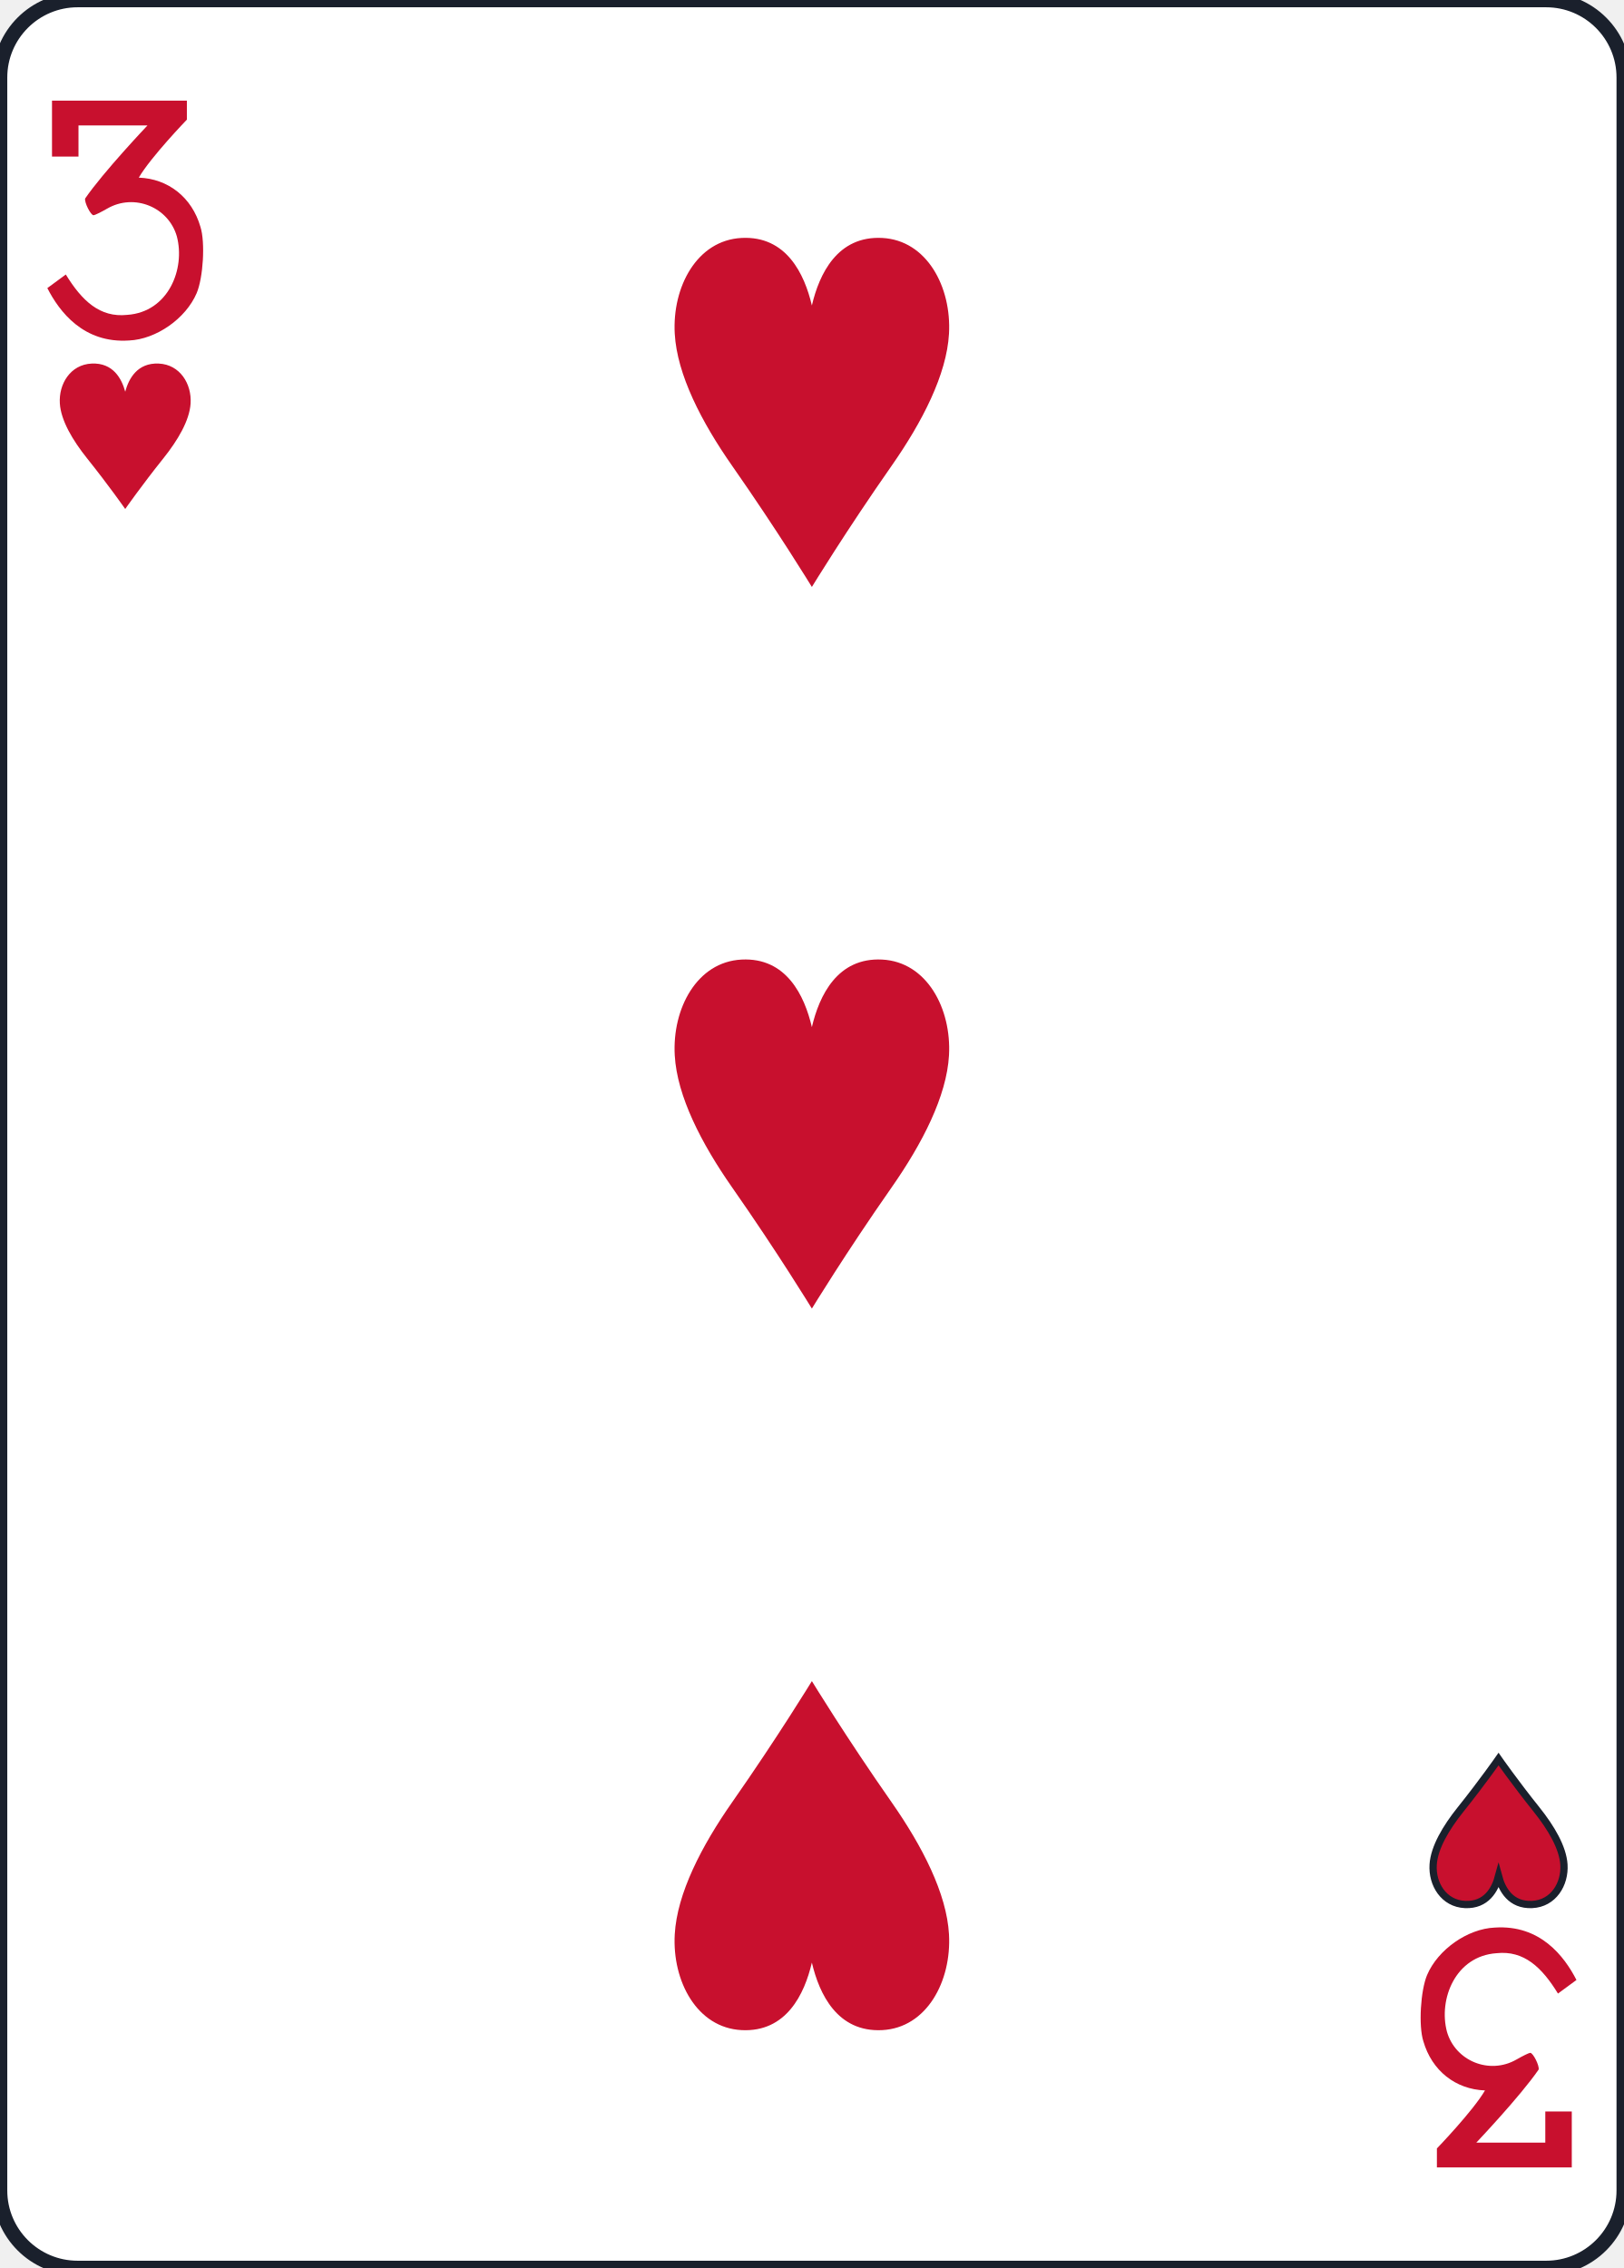
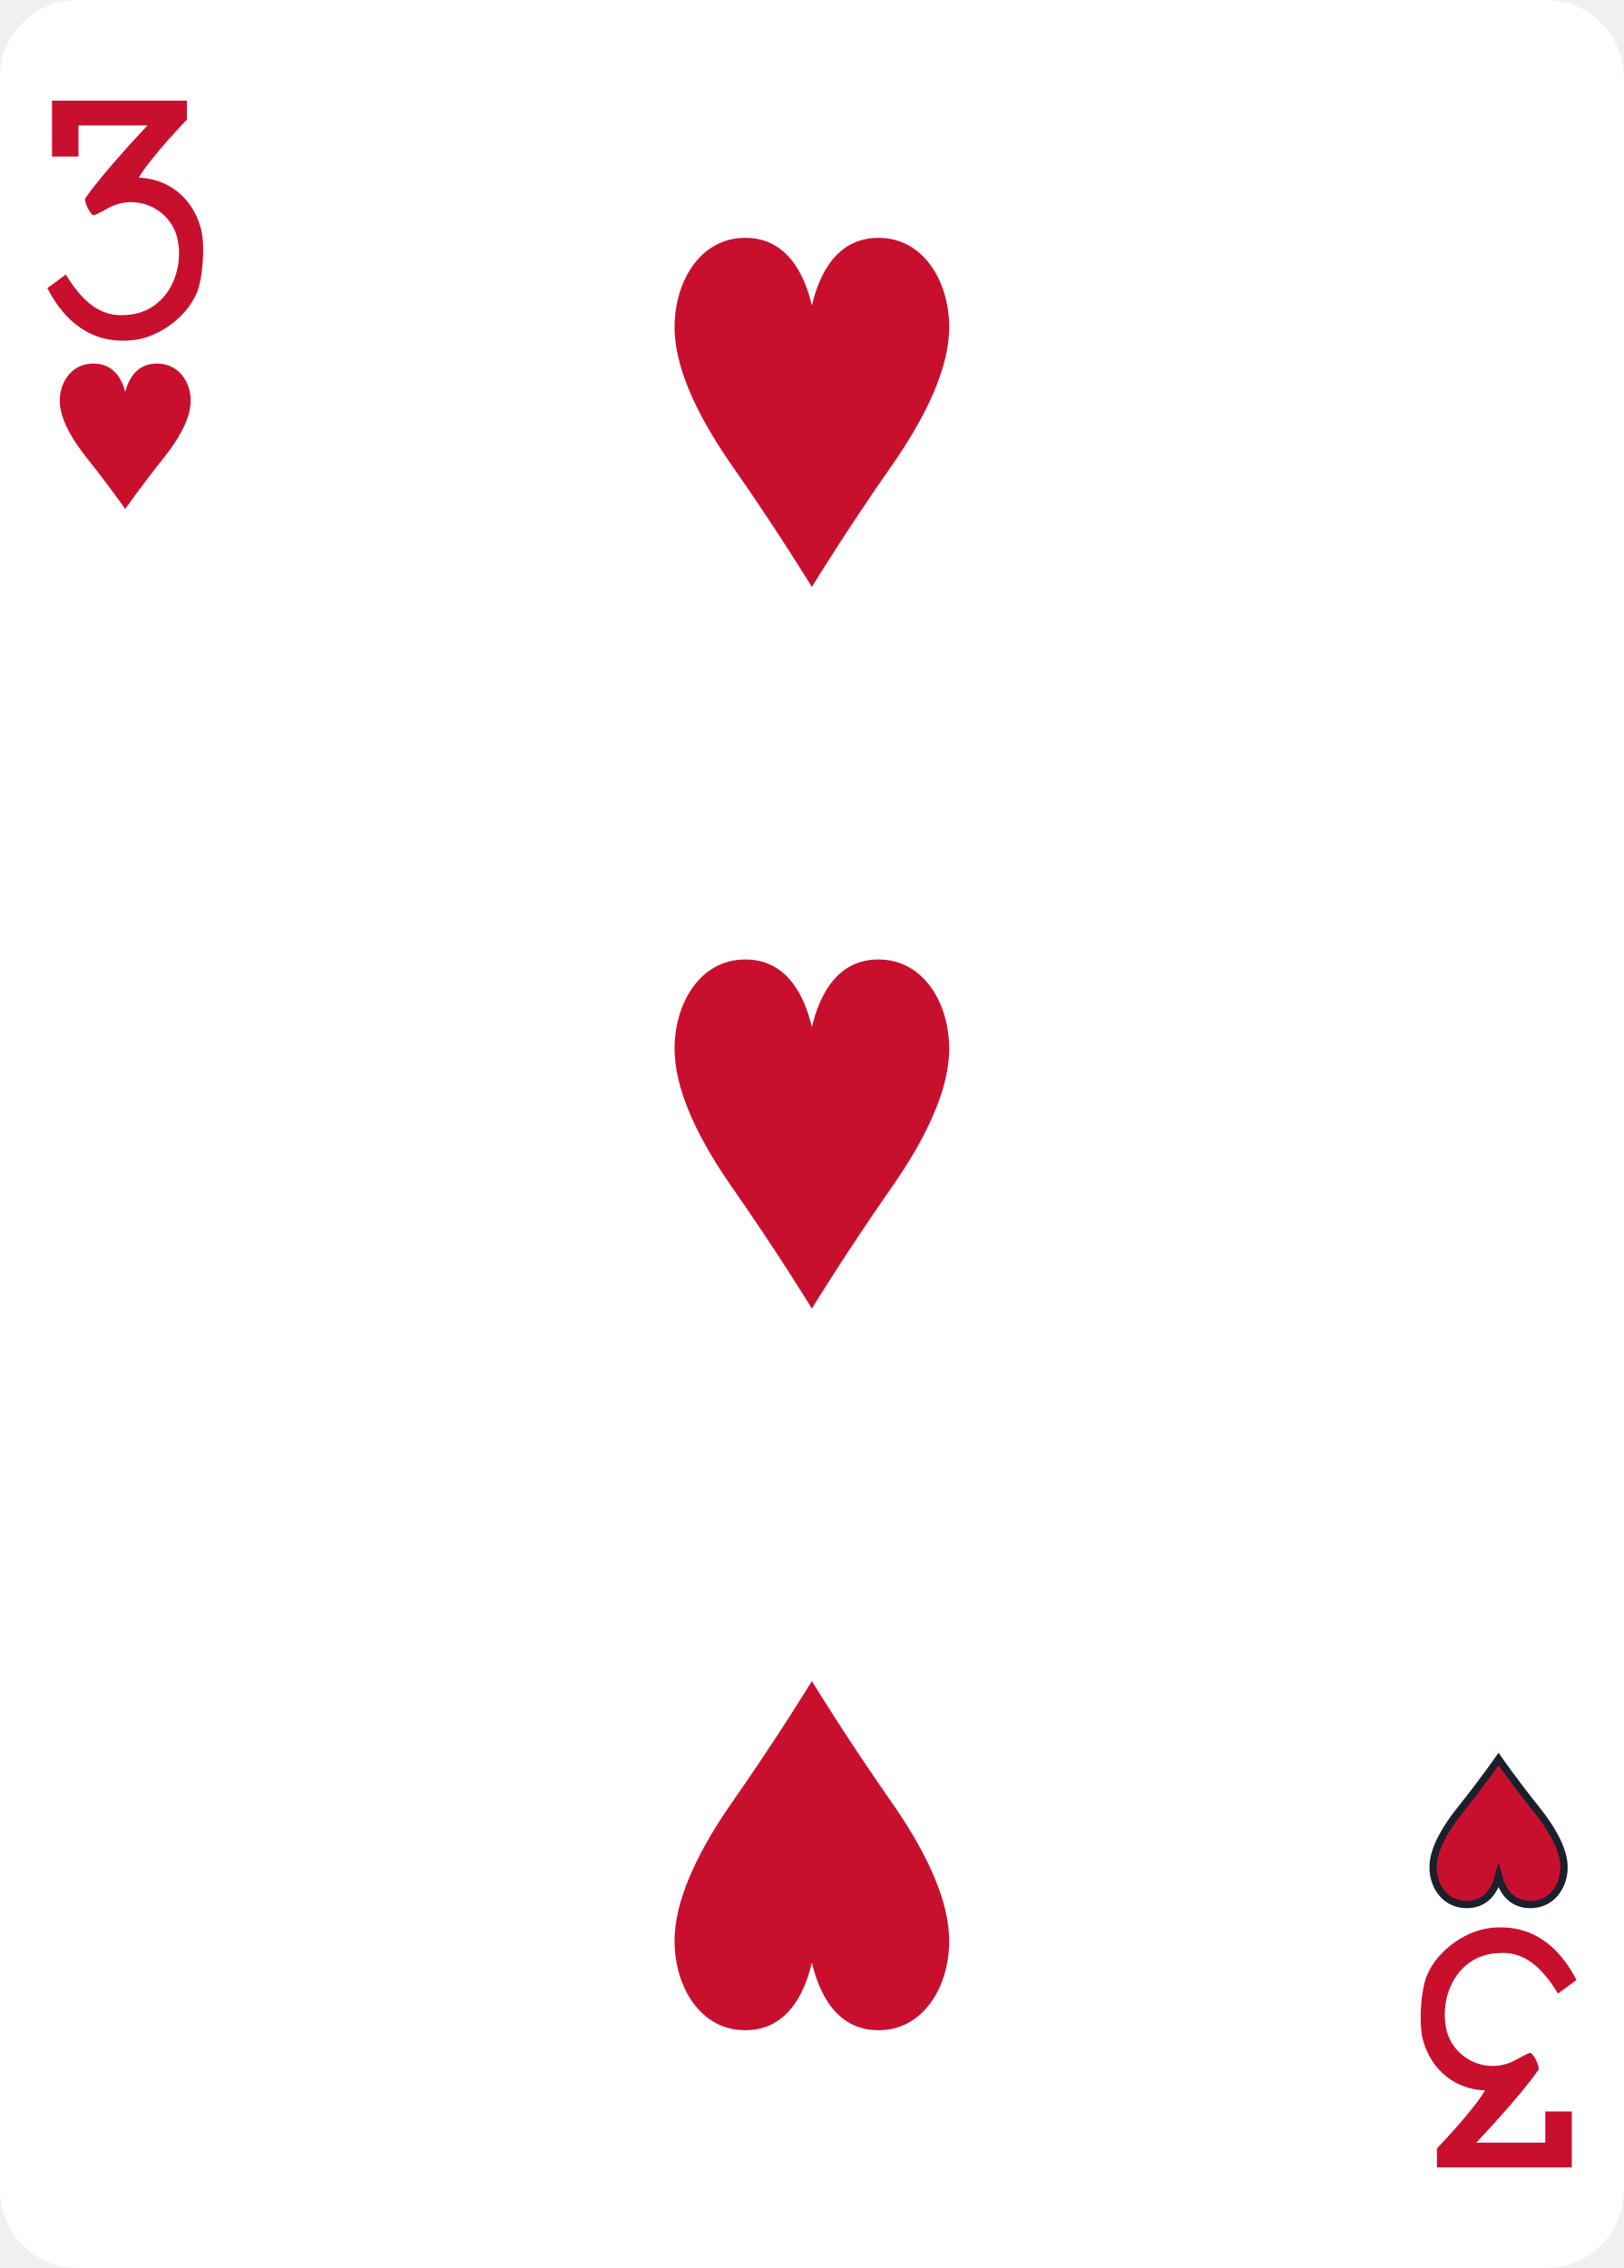
<svg xmlns="http://www.w3.org/2000/svg" width="63mm" height="88mm" viewBox="0 0 238.111 332.599" version="1.1" id="svg8">
  <defs id="defs2" />
  <g id="layer1" transform="translate(840.3834,-360.4284)">
    <g transform="matrix(1.06667,0,0,1.06667,-1918.87,1495.37)" id="HEART-3" style="display:inline">
      <g style="display:inline;opacity:1" id="g9800-8-2" transform="translate(750.645,-1434.28)">
-         <rect ry="10.664" rx="10.678" style="display:inline;fill:#ffffff;fill-opacity:1;stroke:#1A202C;stroke-width:2;stroke-miterlimit:4;stroke-dasharray:none;stroke-opacity:1" id="rect9802-4-3" width="223.228" height="311.811" x="260.433" y="370.276" />
+         <rect ry="10.664" rx="10.678" style="display:inline;fill:#ffffff;fill-opacity:1;stroke:none;stroke-width:2;stroke-miterlimit:4;stroke-dasharray:none;stroke-opacity:1" id="rect9802-4-3" width="223.228" height="311.811" x="260.433" y="370.276" />
      </g>
      <g transform="translate(1011.08,-1064)" style="display:inline;opacity:1" id="g9820-5-5" />
      <g style="display:inline;opacity:1" id="g9826-3-1" transform="translate(1037.67,-1083.91)" />
      <path transform="translate(1123.69,-853.906)" style="display:inline;opacity:1;fill:#c8102e;fill-opacity:1" d="m -95.397,-140.121 c 0,0 -2.225,-3.19 -5.226,-6.94 -2.008,-2.51 -3.613,-5.227 -3.762,-7.568 -0.171,-2.674 1.449,-5.356 4.382,-5.486 2.931,-0.13 4.121,2.062 4.606,3.869 0.484,-1.807 1.674,-3.999 4.606,-3.869 2.933,0.13 4.553,2.813 4.382,5.486 -0.149,2.341 -1.754,5.058 -3.762,7.568 -3.001,3.75 -5.226,6.94 -5.226,6.94 z" id="path9834-5-2" />
      <path transform="translate(1123.69,-853.906)" style="display:inline;opacity:1;fill:#c8102e;fill-opacity:1;stroke:#1A202C;stroke-opacity:1" d="m 93.398,31.743 c 0,0 -2.225,3.19 -5.226,6.94 -2.008,2.51 -3.613,5.227 -3.762,7.568 -0.171,2.674 1.449,5.356 4.382,5.486 2.931,0.13 4.121,-2.062 4.606,-3.869 0.484,1.807 1.674,3.999 4.606,3.869 2.933,-0.13 4.553,-2.813 4.382,-5.486 -0.149,-2.341 -1.754,-5.058 -3.762,-7.568 -3.001,-3.75 -5.226,-6.94 -5.226,-6.94 z" id="path9836-5-8" />
      <path transform="translate(1123.69,-853.906)" style="display:inline;opacity:1;fill:#c8102e;fill-opacity:1" d="m -1,-129.4 c 0,0 -4.666,-7.655 -10.961,-16.656 -4.211,-6.023 -7.578,-12.545 -7.891,-18.163 -0.359,-6.417 3.039,-12.855 9.191,-13.167 6.149,-0.312 8.644,4.948 9.66,9.285 1.016,-4.337 3.512,-9.596 9.66,-9.285 6.152,0.312 9.55,6.75 9.191,13.167 -0.313,5.618 -3.68,12.14 -7.891,18.163 -6.295,9.001 -10.961,16.656 -10.961,16.656 z" id="path9840-3-6" />
      <path transform="translate(1123.69,-853.906)" style="display:inline;opacity:1;fill:#c8102e;fill-opacity:1" d="m -1,-30.189 c 0,0 -4.666,-7.655 -10.961,-16.656 -4.211,-6.023 -7.578,-12.545 -7.891,-18.163 -0.359,-6.417 3.039,-12.855 9.191,-13.167 6.149,-0.312 8.644,4.948 9.66,9.285 1.016,-4.337 3.512,-9.596 9.66,-9.285 6.152,0.312 9.55,6.75 9.191,13.167 -0.313,5.618 -3.68,12.14 -7.891,18.163 -6.295,9.001 -10.961,16.656 -10.961,16.656 z" id="path9850-2-3" />
      <path transform="translate(1123.69,-853.906)" style="display:inline;opacity:1;fill:#c8102e;fill-opacity:1" d="m -1,21.022 c 0,0 -4.666,7.655 -10.961,16.656 -4.211,6.023 -7.578,12.545 -7.891,18.163 -0.359,6.417 3.039,12.855 9.191,13.167 6.149,0.312 8.644,-4.948 9.66,-9.285 1.016,4.337 3.512,9.596 9.66,9.285 6.152,-0.312 9.55,-6.75 9.191,-13.167 -0.313,-5.618 -3.68,-12.14 -7.891,-18.163 -6.295,-9.001 -10.961,-16.656 -10.961,-16.656 z" id="path9854-8-0" />
      <path d="m 1017.584,-1024.396 2.541,-1.869 c 2.205,3.59 4.671,5.955 8.443,5.549 5.66,-0.389 8.005,-6.322 6.821,-10.792 -1.145,-4.011 -5.832,-5.964 -9.558,-3.826 -0.879,0.507 -1.728,0.92 -1.894,0.92 -0.391,0 -1.275,-1.76 -1.155,-2.297 2.501,-3.652 8.573,-10.05 8.573,-10.05 h -9.487 v 4.284 h -3.641 v -7.688 h 18.542 v 2.608 c 0,0 -4.968,5.152 -6.61,7.974 4.043,0.148 7.303,2.711 8.473,6.762 0.683,2.133 0.377,7.012 -0.517,9.115 -1.493,3.505 -5.57,6.349 -9.297,6.513 -6.258,0.42 -9.577,-3.963 -11.234,-7.206 z m 0,0" id="path17-2-9-8-4" style="opacity:1;fill:#c8102e;fill-opacity:1;stroke-width:1;stroke-miterlimit:4;stroke-dasharray:none" />
      <path d="m 1227.799,-791.793 -2.541,1.869 c -2.205,-3.59 -4.671,-5.955 -8.443,-5.549 -5.66,0.389 -8.005,6.322 -6.821,10.792 1.145,4.011 5.832,5.964 9.558,3.826 0.879,-0.507 1.728,-0.92 1.894,-0.92 0.391,0 1.275,1.76 1.155,2.297 -2.501,3.652 -8.573,10.05 -8.573,10.05 h 9.487 v -4.284 h 3.641 v 7.688 h -18.542 v -2.608 c 0,0 4.968,-5.152 6.61,-7.974 -4.043,-0.148 -7.303,-2.71 -8.473,-6.762 -0.683,-2.133 -0.377,-7.012 0.517,-9.115 1.493,-3.505 5.57,-6.349 9.297,-6.513 6.258,-0.42 9.577,3.963 11.234,7.206 z m 0,0" id="path17-5-3-9-1-3" style="opacity:1;fill:#c8102e;fill-opacity:1" />
    </g>
  </g>
  <g id="g862-0" transform="translate(-353.5494,152.7461)">
    <rect style="opacity:1;vector-effect:none;fill:#006614;fill-opacity:1;stroke:#1A202C;stroke-width:1.748;stroke-linecap:butt;stroke-linejoin:miter;stroke-miterlimit:4;stroke-dasharray:none;stroke-dashoffset:0;stroke-opacity:1" id="rect22845-2-8" width="1659.913" height="794.398" x="-356.473" y="-1029.682" rx="144.482" ry="124.682" />
    <text id="text5630-0-9" y="-935.813" x="472.194" style="font-style:normal;font-variant:normal;font-weight:normal;font-stretch:normal;font-size:42.667px;line-height:125%;font-family:Carlito;-inkscape-font-specification:'Carlito, Normal';text-align:center;letter-spacing:0px;word-spacing:0px;writing-mode:lr-tb;text-anchor:middle;fill:#ffffff;fill-opacity:1;stroke:#1A202C;stroke-width:1.067px;stroke-linecap:butt;stroke-linejoin:miter;stroke-opacity:1" xml:space="preserve">
      <tspan style="font-style:normal;font-variant:normal;font-weight:normal;font-stretch:normal;font-size:48px;line-height:125%;font-family:Carlito;-inkscape-font-specification:'Carlito, Normal';text-align:center;writing-mode:lr-tb;text-anchor:middle;fill:#ffffff;fill-opacity:1;stroke-width:1.067px" id="tspan4923-1" y="-935.813" x="472.194">Single Playing Card from:</tspan>
      <tspan style="font-style:normal;font-variant:normal;font-weight:normal;font-stretch:normal;font-size:48px;line-height:125%;font-family:Carlito;-inkscape-font-specification:'Carlito, Normal';text-align:center;writing-mode:lr-tb;text-anchor:middle;fill:#ffffff;fill-opacity:1;stroke-width:1.067px" id="tspan5035-8" y="-875.813" x="472.194">Standard Edition - Color Set - Bordered </tspan>
      <tspan y="-820.48" x="472.194" id="tspan12311-7" />
      <tspan style="font-style:normal;font-variant:normal;font-weight:normal;font-stretch:normal;font-size:48px;line-height:125%;font-family:Carlito;-inkscape-font-specification:'Carlito, Normal';text-align:center;writing-mode:lr-tb;text-anchor:middle;fill:#ffaaaa;fill-opacity:1;stroke-width:1.067px" id="tspan4927-1" y="-762.48" x="472.194">Copyright 2011, 2020 - Chris Aguilar - conjurenation@gmail.com</tspan>
      <tspan id="tspan12344-3" y="-707.147" x="472.194" />
      <tspan style="font-style:normal;font-variant:normal;font-weight:normal;font-stretch:normal;font-size:48px;line-height:125%;font-family:Carlito;-inkscape-font-specification:'Carlito, Normal';text-align:center;writing-mode:lr-tb;text-anchor:middle;fill:#ffffff;fill-opacity:1;stroke-width:1.067px" id="tspan4931-2" y="-649.147" x="472.194">https://totalnonsense.com/open-source-vector-playing-cards/</tspan>
      <tspan id="tspan4929-3" y="-593.813" x="472.194" />
      <tspan style="font-style:normal;font-variant:normal;font-weight:normal;font-stretch:normal;font-size:48px;line-height:125%;font-family:Carlito;-inkscape-font-specification:'Carlito, Normal';text-align:center;writing-mode:lr-tb;text-anchor:middle;fill:#ffaaaa;fill-opacity:1;stroke-width:1.067px" id="tspan4919-5" y="-535.813" x="472.194">Licensed under:</tspan>
      <tspan id="tspan1594-5-6" style="font-style:normal;font-variant:normal;font-weight:normal;font-stretch:normal;font-size:48px;line-height:125%;font-family:Carlito;-inkscape-font-specification:'Carlito, Normal';text-align:center;writing-mode:lr-tb;text-anchor:middle;fill:#ffaaaa;fill-opacity:1;stroke-width:1.067px" y="-475.813" x="472.194">LGPL 3.0</tspan>
      <tspan style="font-style:normal;font-variant:normal;font-weight:normal;font-stretch:normal;font-size:48px;line-height:125%;font-family:Carlito;-inkscape-font-specification:'Carlito, Normal';text-align:center;writing-mode:lr-tb;text-anchor:middle;fill:#ffaaaa;fill-opacity:1;stroke-width:1.067px" y="-415.813" x="472.194" id="tspan12253-3-1">https://www.gnu.org/licenses/lgpl-3.0.html</tspan>
      <tspan id="tspan5031-6" y="-360.48" x="472.194" />
      <tspan style="font-style:normal;font-variant:normal;font-weight:normal;font-stretch:normal;font-size:48px;line-height:125%;font-family:Carlito;-inkscape-font-specification:'Carlito, Normal';text-align:center;writing-mode:lr-tb;text-anchor:middle;fill:#ffffff;fill-opacity:1;stroke-width:1.067px" id="tspan5033-1" y="-302.48" x="472.194">Each Card Measures (63mm x 88mm)</tspan>
      <tspan id="tspan5634-6-0" y="-247.147" x="472.194" />
    </text>
  </g>
</svg>
